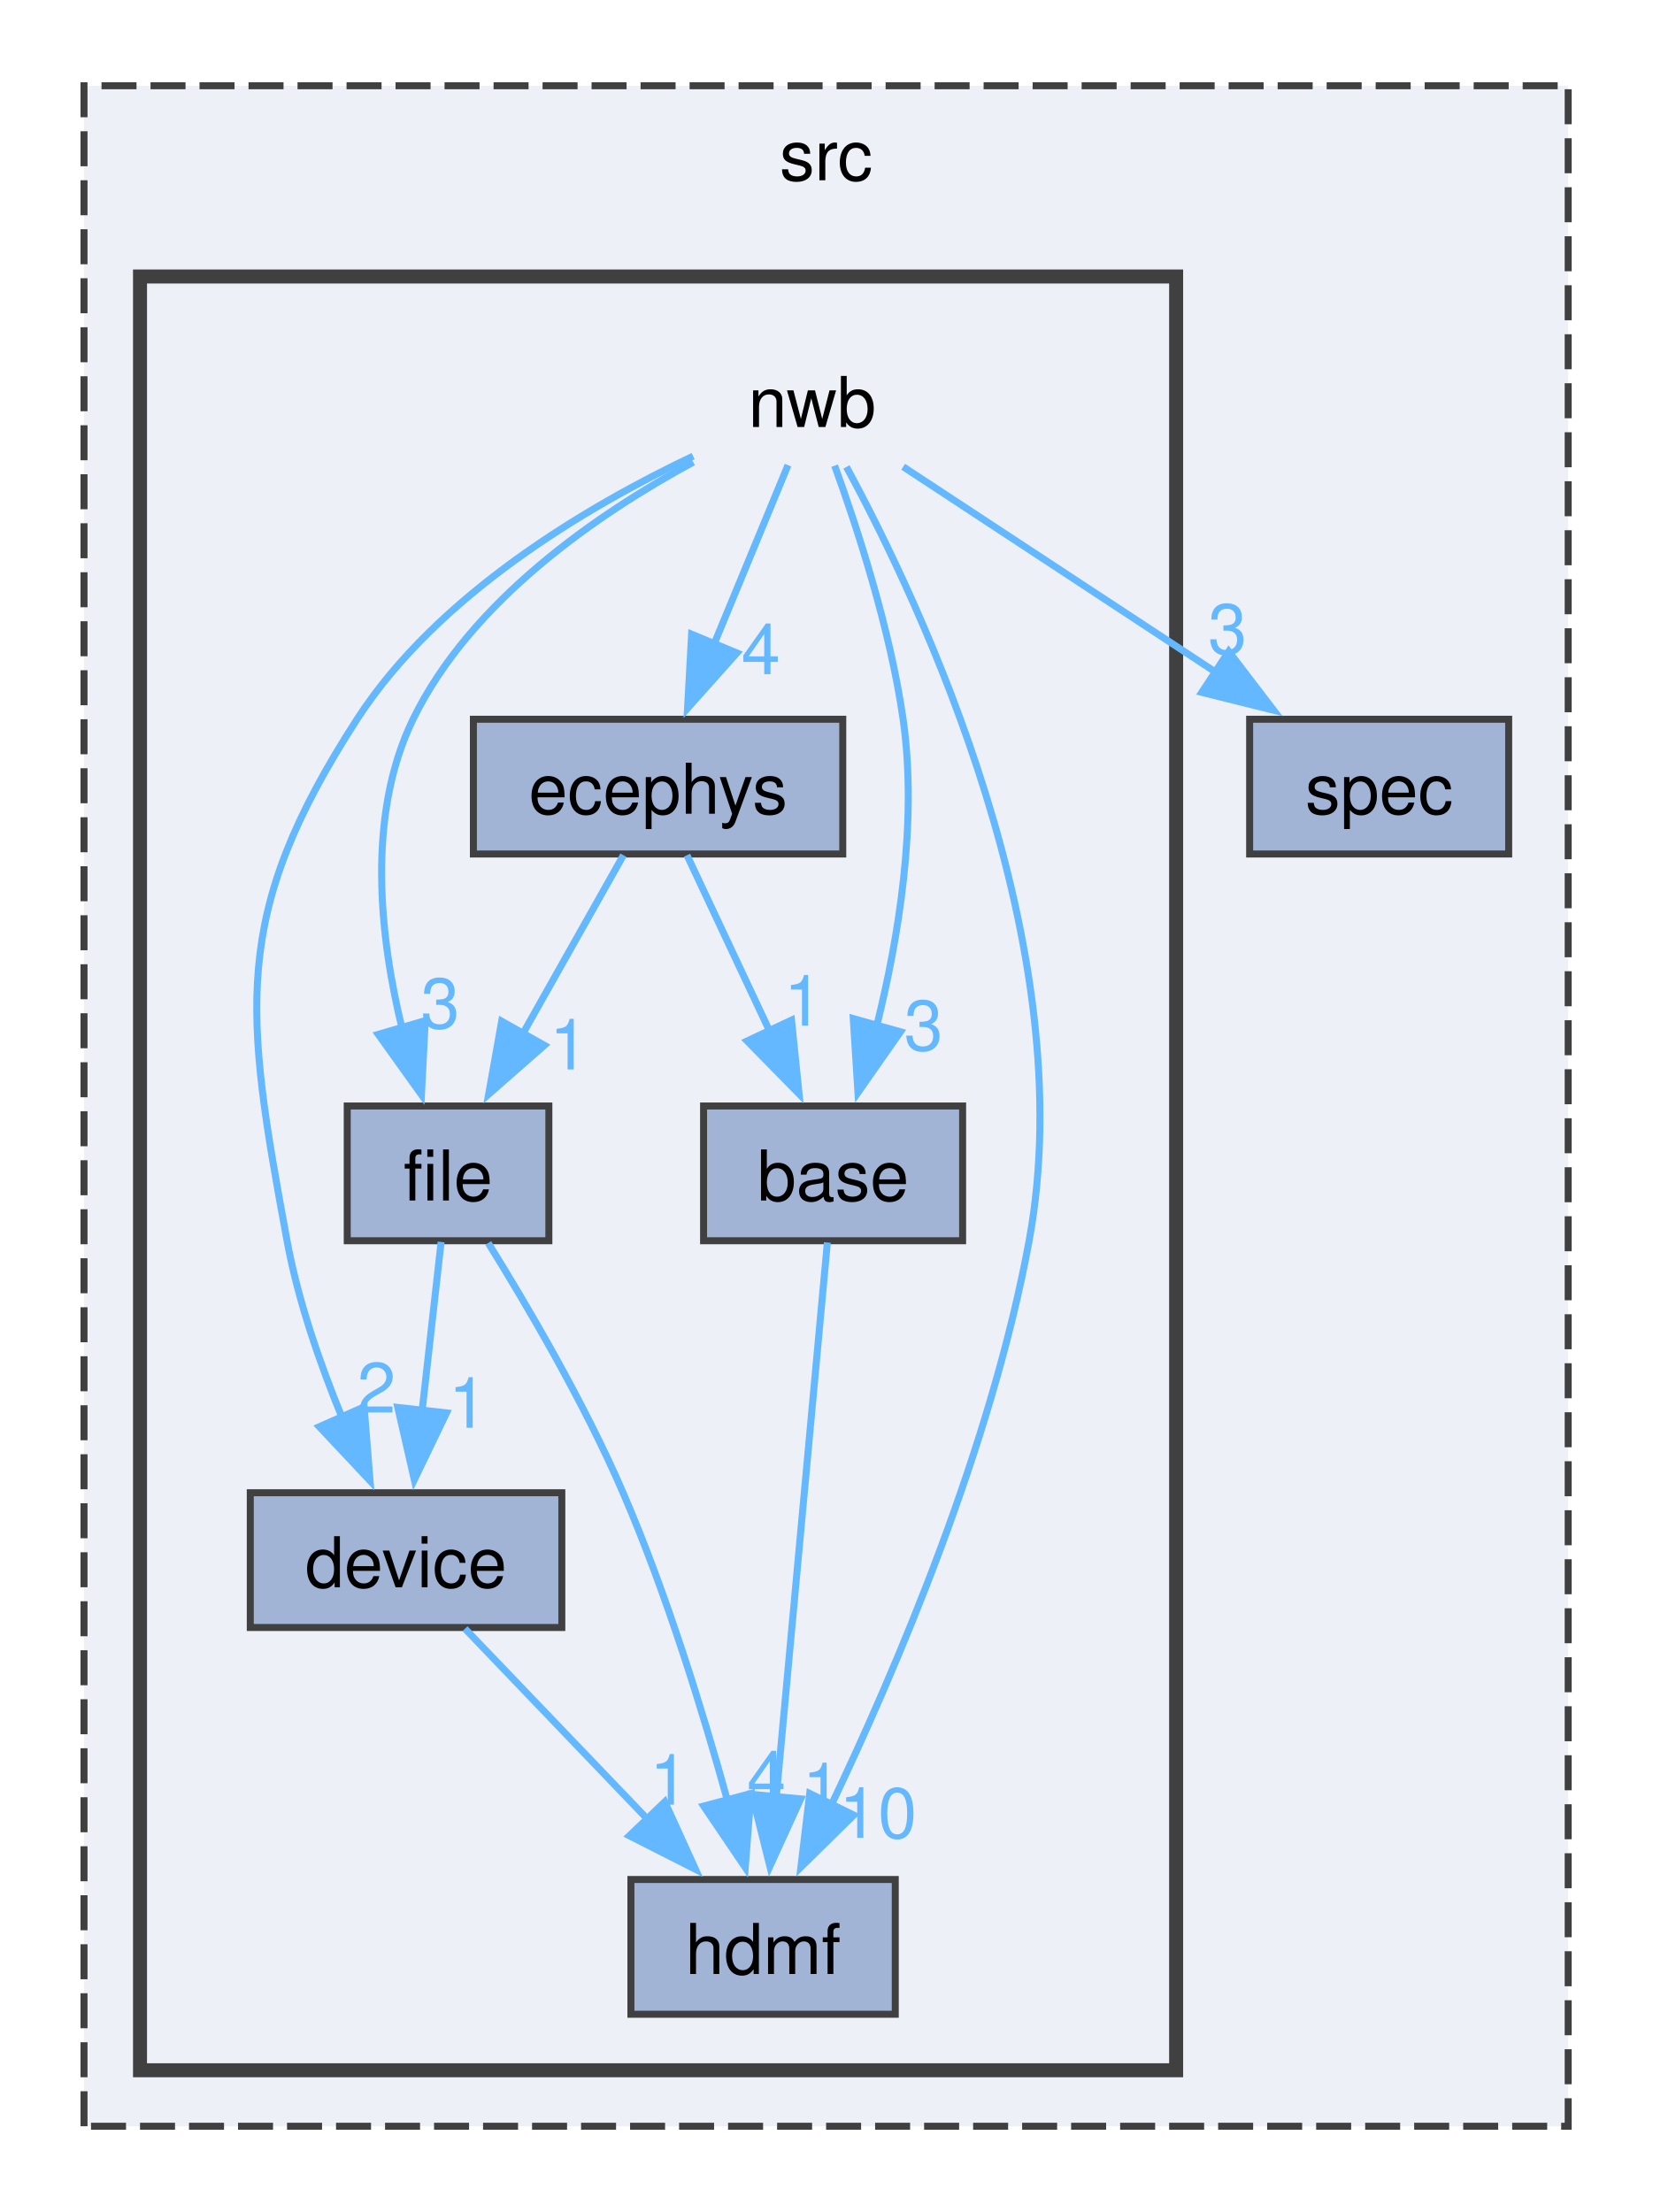
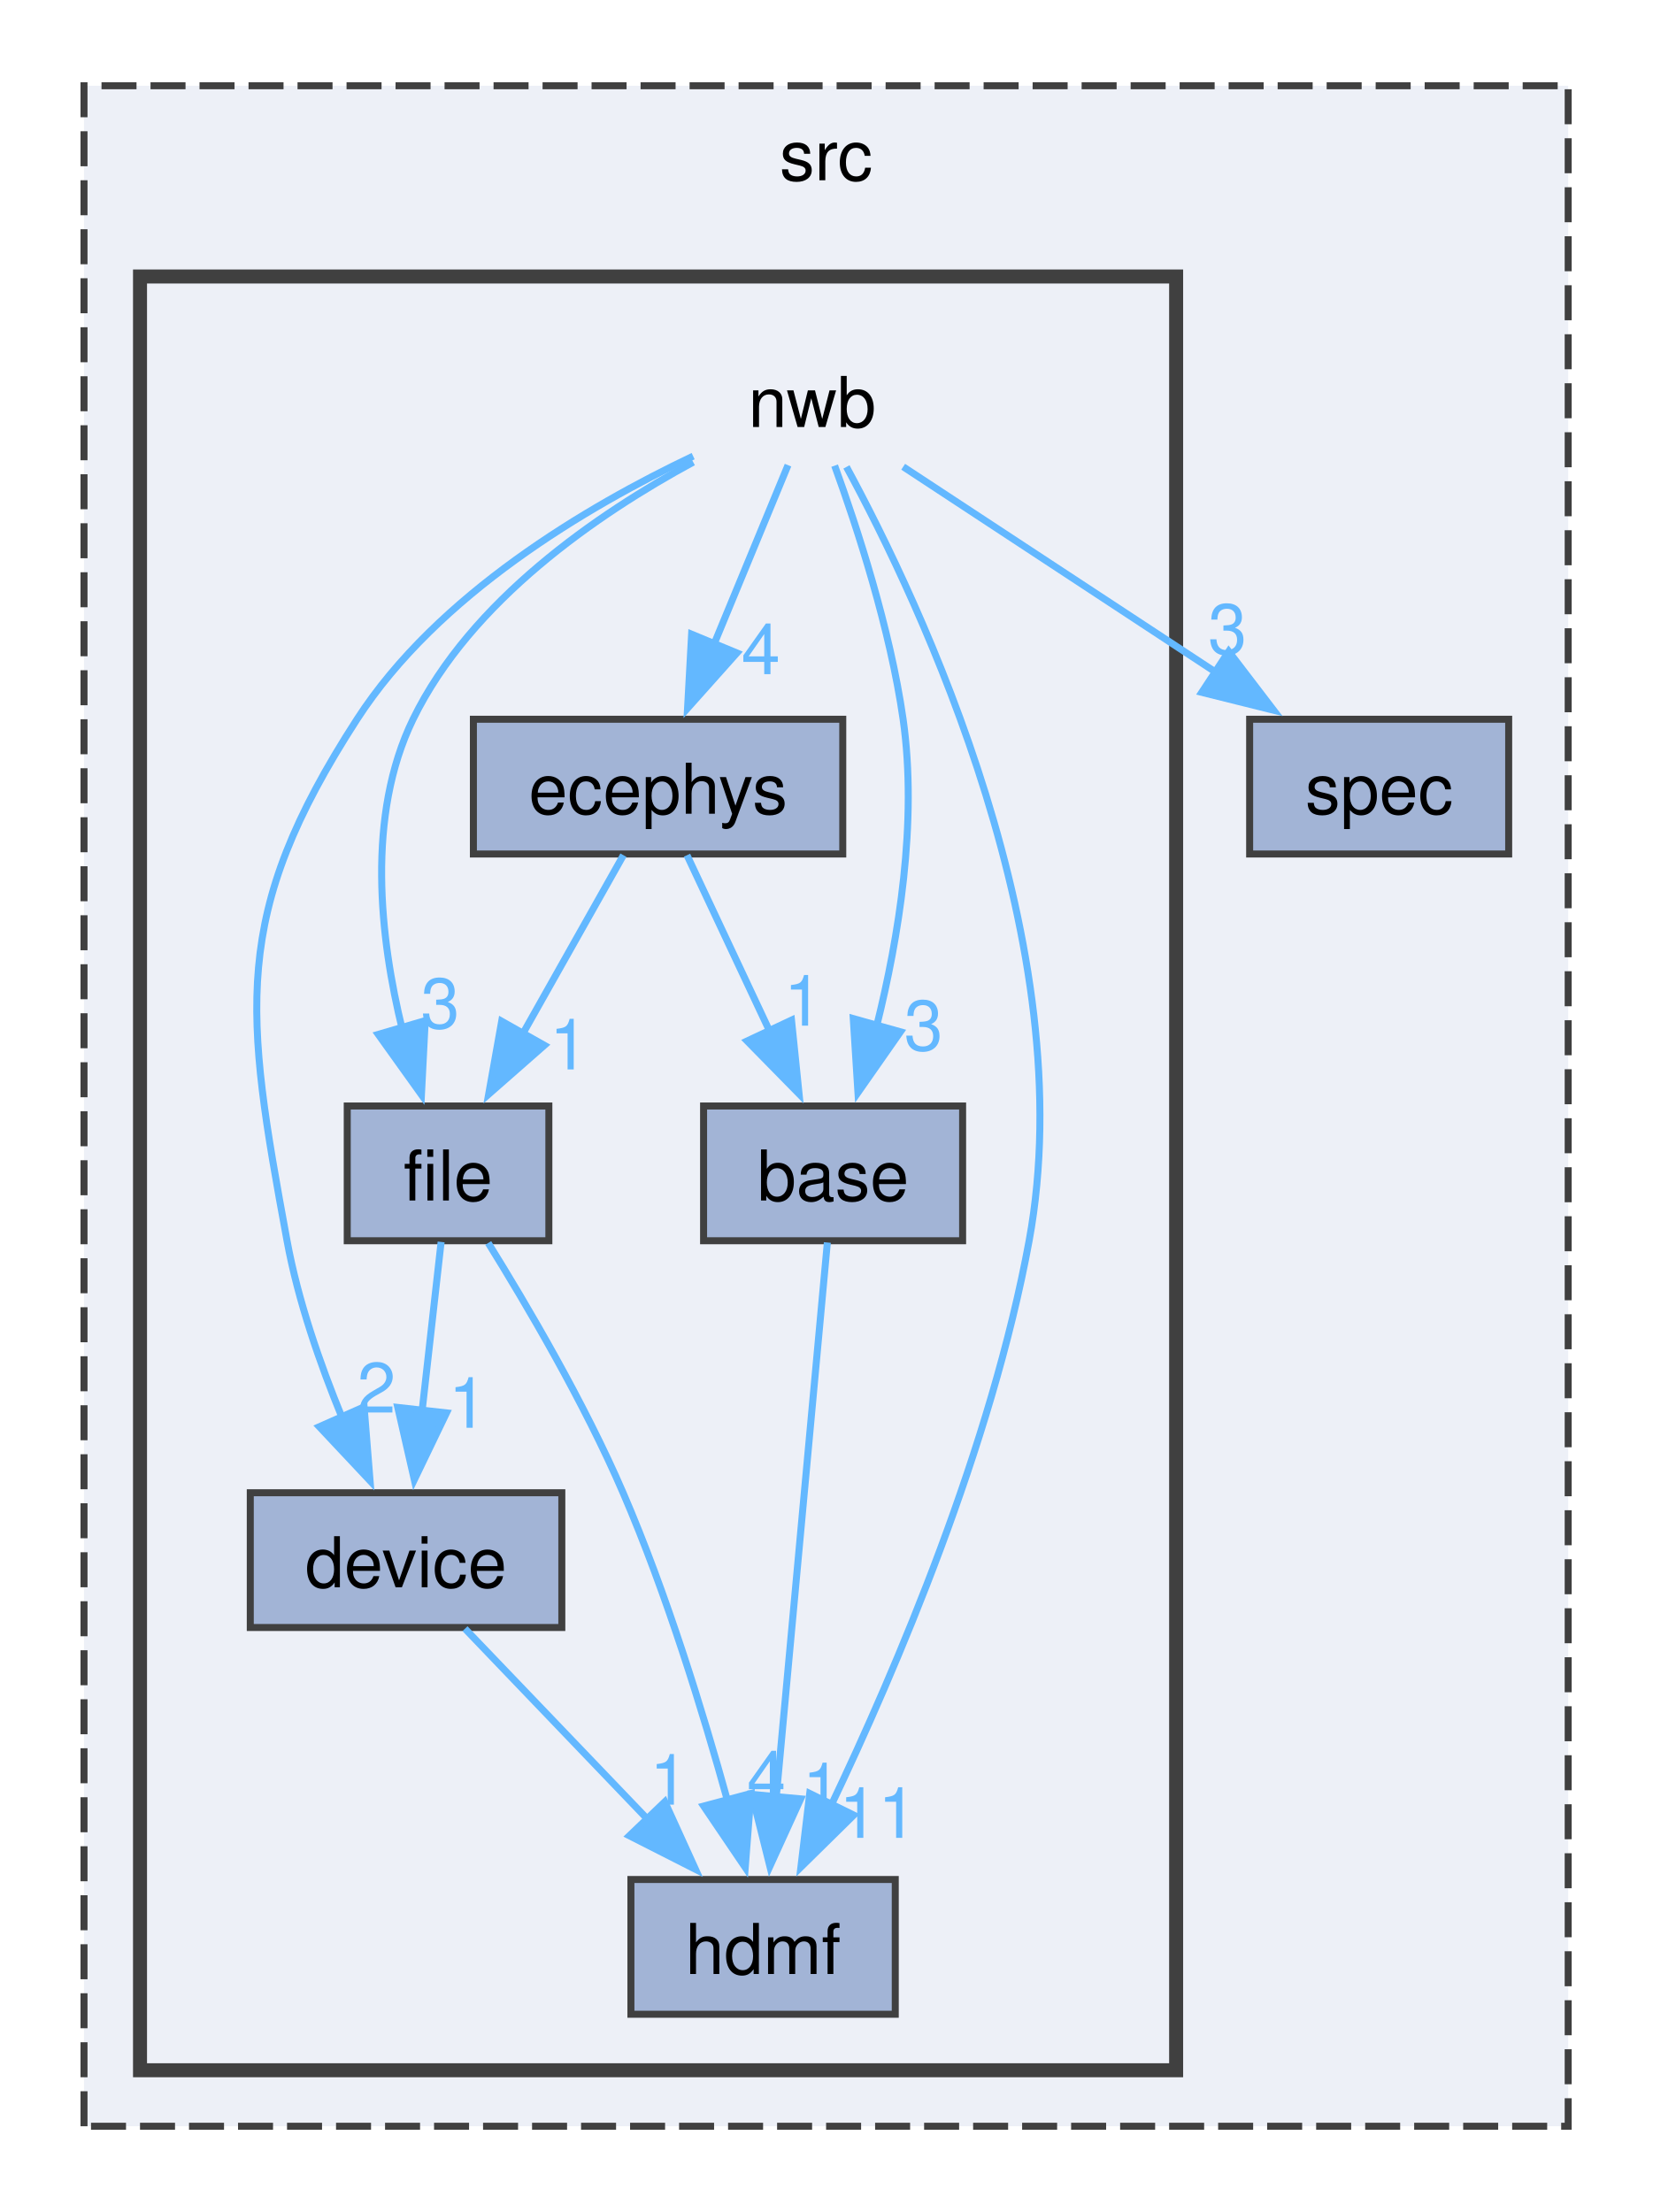
<svg xmlns="http://www.w3.org/2000/svg" xmlns:xlink="http://www.w3.org/1999/xlink" width="236pt" height="316pt" viewBox="0.00 0.00 236.00 315.50">
  <g id="graph0" class="graph" transform="scale(1 1) rotate(0) translate(4 311.5)">
    <g id="clust1" class="cluster">
      <g id="a_clust1">
        <a xlink:href="dir_68267d1309a1af8e8297ef4c3efbcdba.html" target="_top" xlink:title="src">
          <polygon fill="#edf0f7" stroke="#404040" stroke-dasharray="5,2" points="8,-8 8,-299.5 220,-299.5 220,-8 8,-8" />
          <text text-anchor="middle" x="114" y="-286" font-family="Helvetica,sans-Serif" font-size="10.00">src</text>
        </a>
      </g>
    </g>
    <g id="clust2" class="cluster">
      <g id="a_clust2">
        <a xlink:href="dir_3875c1e54b4d5fadc95eea4e5fdc191f.html" target="_top">
          <polygon fill="#edf0f7" stroke="#404040" stroke-width="2" points="16,-16 16,-272.25 164,-272.25 164,-16 16,-16" />
        </a>
      </g>
    </g>
    <g id="node1" class="node">
      <g id="a_node1">
        <a xlink:href="dir_f7b006e91d0dca03ab8c40dbc00ee65e.html" target="_top" xlink:title="spec">
          <polygon fill="#a2b4d6" stroke="#404040" points="211.5,-209 174.5,-209 174.5,-189.75 211.5,-189.75 211.5,-209" />
          <text text-anchor="middle" x="193" y="-195.5" font-family="Helvetica,sans-Serif" font-size="10.00">spec</text>
        </a>
      </g>
    </g>
    <g id="node2" class="node">
      <text text-anchor="middle" x="112" y="-250.75" font-family="Helvetica,sans-Serif" font-size="10.00">nwb</text>
    </g>
    <g id="edge6" class="edge">
      <g id="a_edge6">
        <a xlink:href="dir_000009_000011.html" target="_top">
          <path fill="none" stroke="#63b8ff" d="M125.01,-245.07C137.08,-237.14 155.3,-225.16 169.84,-215.6" />
          <polygon fill="#63b8ff" stroke="#63b8ff" points="171.51,-218.69 177.94,-210.28 167.66,-212.84 171.51,-218.69" />
        </a>
      </g>
      <g id="a_edge6-headlabel">
        <a xlink:href="dir_000009_000011.html" target="_top" xlink:title="3">
          <text text-anchor="middle" x="171.33" y="-218.33" font-family="Helvetica,sans-Serif" font-size="10.00" fill="#63b8ff">3</text>
        </a>
      </g>
    </g>
    <g id="node3" class="node">
      <g id="a_node3">
        <a xlink:href="dir_2c5b7fd6b972088aa6b0c8b33452cfb2.html" target="_top" xlink:title="base">
          <polygon fill="#a2b4d6" stroke="#404040" points="133.5,-153.75 96.5,-153.75 96.5,-134.5 133.5,-134.5 133.5,-153.75" />
          <text text-anchor="middle" x="115" y="-140.25" font-family="Helvetica,sans-Serif" font-size="10.00">base</text>
        </a>
      </g>
    </g>
    <g id="edge2" class="edge">
      <g id="a_edge2">
        <a xlink:href="dir_000009_000000.html" target="_top">
          <path fill="none" stroke="#63b8ff" d="M115.22,-245.23C118.44,-236.37 123.15,-221.94 125,-209 127.09,-194.33 124.37,-177.81 121.24,-165.24" />
          <polygon fill="#63b8ff" stroke="#63b8ff" points="124.62,-164.35 118.55,-155.67 117.88,-166.24 124.62,-164.35" />
        </a>
      </g>
      <g id="a_edge2-headlabel">
        <a xlink:href="dir_000009_000000.html" target="_top" xlink:title="3">
          <text text-anchor="middle" x="127.92" y="-161.71" font-family="Helvetica,sans-Serif" font-size="10.00" fill="#63b8ff">3</text>
        </a>
      </g>
    </g>
    <g id="node4" class="node">
      <g id="a_node4">
        <a xlink:href="dir_768b474e02849cb20a8de3864ffdf8c9.html" target="_top" xlink:title="device">
          <polygon fill="#a2b4d6" stroke="#404040" points="76.25,-98.5 31.75,-98.5 31.75,-79.25 76.25,-79.25 76.25,-98.5" />
          <text text-anchor="middle" x="54" y="-85" font-family="Helvetica,sans-Serif" font-size="10.00">device</text>
        </a>
      </g>
    </g>
    <g id="edge4" class="edge">
      <g id="a_edge4">
        <a xlink:href="dir_000009_000003.html" target="_top">
          <path fill="none" stroke="#63b8ff" d="M95.01,-246.59C79.92,-239.42 58.52,-226.82 47,-209 28.86,-180.95 30.95,-167.36 37,-134.5 38.57,-125.95 41.71,-116.91 44.87,-109.22" />
          <polygon fill="#63b8ff" stroke="#63b8ff" points="48.01,-110.77 48.86,-100.21 41.61,-107.93 48.01,-110.77" />
        </a>
      </g>
      <g id="a_edge4-headlabel">
        <a xlink:href="dir_000009_000003.html" target="_top" xlink:title="2">
          <text text-anchor="middle" x="49.77" y="-109.95" font-family="Helvetica,sans-Serif" font-size="10.00" fill="#63b8ff">2</text>
        </a>
      </g>
    </g>
    <g id="node5" class="node">
      <g id="a_node5">
        <a xlink:href="dir_233c518972f8f5648ed7849c4d3f4524.html" target="_top" xlink:title="ecephys">
          <polygon fill="#a2b4d6" stroke="#404040" points="116.38,-209 63.62,-209 63.62,-189.75 116.38,-189.75 116.38,-209" />
          <text text-anchor="middle" x="90" y="-195.5" font-family="Helvetica,sans-Serif" font-size="10.00">ecephys</text>
        </a>
      </g>
    </g>
    <g id="edge1" class="edge">
      <g id="a_edge1">
        <a xlink:href="dir_000009_000005.html" target="_top">
          <path fill="none" stroke="#63b8ff" d="M108.56,-245.3C105.74,-238.47 101.63,-228.52 97.99,-219.72" />
          <polygon fill="#63b8ff" stroke="#63b8ff" points="101.26,-218.47 94.21,-210.57 94.79,-221.15 101.26,-218.47" />
        </a>
      </g>
      <g id="a_edge1-headlabel">
        <a xlink:href="dir_000009_000005.html" target="_top" xlink:title="4">
          <text text-anchor="middle" x="104.68" y="-215.44" font-family="Helvetica,sans-Serif" font-size="10.00" fill="#63b8ff">4</text>
        </a>
      </g>
    </g>
    <g id="node6" class="node">
      <g id="a_node6">
        <a xlink:href="dir_f14b33441b8f3c4a1a213ba2de2e3c66.html" target="_top" xlink:title="file">
          <polygon fill="#a2b4d6" stroke="#404040" points="74.4,-153.75 45.6,-153.75 45.6,-134.5 74.4,-134.5 74.4,-153.75" />
          <text text-anchor="middle" x="60" y="-140.25" font-family="Helvetica,sans-Serif" font-size="10.00">file</text>
        </a>
      </g>
    </g>
    <g id="edge5" class="edge">
      <g id="a_edge5">
        <a xlink:href="dir_000009_000006.html" target="_top">
          <path fill="none" stroke="#63b8ff" d="M95.02,-245.73C81.41,-238.36 63.26,-225.95 55,-209 48.29,-195.22 50.25,-177.76 53.49,-164.59" />
          <polygon fill="#63b8ff" stroke="#63b8ff" points="56.74,-165.95 56.2,-155.36 50.03,-163.98 56.74,-165.95" />
        </a>
      </g>
      <g id="a_edge5-headlabel">
        <a xlink:href="dir_000009_000006.html" target="_top" xlink:title="3">
          <text text-anchor="middle" x="58.88" y="-164.87" font-family="Helvetica,sans-Serif" font-size="10.00" fill="#63b8ff">3</text>
        </a>
      </g>
    </g>
    <g id="node7" class="node">
      <g id="a_node7">
        <a xlink:href="dir_42a4622eeadeb301e554ade53994b57b.html" target="_top" xlink:title="hdmf">
          <polygon fill="#a2b4d6" stroke="#404040" points="123.88,-43.25 86.12,-43.25 86.12,-24 123.88,-24 123.88,-43.25" />
          <text text-anchor="middle" x="105" y="-29.75" font-family="Helvetica,sans-Serif" font-size="10.00">hdmf</text>
        </a>
      </g>
    </g>
    <g id="edge3" class="edge">
      <g id="a_edge3">
        <a xlink:href="dir_000009_000008.html" target="_top">
          <path fill="none" stroke="#63b8ff" d="M116.91,-245.05C127.46,-225.6 150.73,-176.54 143,-134.5 137.62,-105.21 124.05,-73.39 114.67,-53.73" />
          <polygon fill="#63b8ff" stroke="#63b8ff" points="117.95,-52.45 110.4,-45.02 111.66,-55.54 117.95,-52.45" />
        </a>
      </g>
      <g id="a_edge3-headlabel">
-         <a xlink:href="dir_000009_000008.html" target="_top" xlink:title="10">
-           <text text-anchor="middle" x="121.41" y="-49.2" font-family="Helvetica,sans-Serif" font-size="10.00" fill="#63b8ff">10</text>
+         <a xlink:href="dir_000009_000008.html" target="_top" xlink:title="11">
+           <text text-anchor="middle" x="121.41" y="-49.2" font-family="Helvetica,sans-Serif" font-size="10.00" fill="#63b8ff">11</text>
        </a>
      </g>
    </g>
    <g id="edge7" class="edge">
      <g id="a_edge7">
        <a xlink:href="dir_000000_000008.html" target="_top">
          <path fill="none" stroke="#63b8ff" d="M114.18,-134.25C112.59,-117 109.05,-78.58 106.86,-54.81" />
          <polygon fill="#63b8ff" stroke="#63b8ff" points="110.37,-54.77 105.97,-45.13 103.4,-55.41 110.37,-54.77" />
        </a>
      </g>
      <g id="a_edge7-headlabel">
        <a xlink:href="dir_000000_000008.html" target="_top" xlink:title="1">
          <text text-anchor="middle" x="113.39" y="-52.71" font-family="Helvetica,sans-Serif" font-size="10.00" fill="#63b8ff">1</text>
        </a>
      </g>
    </g>
    <g id="edge8" class="edge">
      <g id="a_edge8">
        <a xlink:href="dir_000003_000008.html" target="_top">
          <path fill="none" stroke="#63b8ff" d="M62.42,-79.08C69.54,-71.65 79.94,-60.79 88.69,-51.66" />
          <polygon fill="#63b8ff" stroke="#63b8ff" points="90.96,-54.35 95.35,-44.7 85.9,-49.5 90.96,-54.35" />
        </a>
      </g>
      <g id="a_edge8-headlabel">
        <a xlink:href="dir_000003_000008.html" target="_top" xlink:title="1">
          <text text-anchor="middle" x="91.57" y="-53.94" font-family="Helvetica,sans-Serif" font-size="10.00" fill="#63b8ff">1</text>
        </a>
      </g>
    </g>
    <g id="edge9" class="edge">
      <g id="a_edge9">
        <a xlink:href="dir_000005_000000.html" target="_top">
          <path fill="none" stroke="#63b8ff" d="M94.13,-189.58C97.33,-182.76 101.89,-173.06 105.93,-164.45" />
          <polygon fill="#63b8ff" stroke="#63b8ff" points="109.06,-166.02 110.14,-155.48 102.72,-163.04 109.06,-166.02" />
        </a>
      </g>
      <g id="a_edge9-headlabel">
        <a xlink:href="dir_000005_000000.html" target="_top" xlink:title="1">
          <text text-anchor="middle" x="110.74" y="-165.23" font-family="Helvetica,sans-Serif" font-size="10.00" fill="#63b8ff">1</text>
        </a>
      </g>
    </g>
    <g id="edge10" class="edge">
      <g id="a_edge10">
        <a xlink:href="dir_000005_000006.html" target="_top">
          <path fill="none" stroke="#63b8ff" d="M85.05,-189.58C81.12,-182.61 75.49,-172.62 70.56,-163.87" />
          <polygon fill="#63b8ff" stroke="#63b8ff" points="73.76,-162.42 65.8,-155.43 67.66,-165.86 73.76,-162.42" />
        </a>
      </g>
      <g id="a_edge10-headlabel">
        <a xlink:href="dir_000005_000006.html" target="_top" xlink:title="1">
          <text text-anchor="middle" x="77.26" y="-158.97" font-family="Helvetica,sans-Serif" font-size="10.00" fill="#63b8ff">1</text>
        </a>
      </g>
    </g>
    <g id="edge12" class="edge">
      <g id="a_edge12">
        <a xlink:href="dir_000006_000003.html" target="_top">
          <path fill="none" stroke="#63b8ff" d="M59.01,-134.33C58.27,-127.74 57.22,-118.46 56.28,-110.07" />
          <polygon fill="#63b8ff" stroke="#63b8ff" points="59.78,-109.91 55.18,-100.36 52.82,-110.69 59.78,-109.91" />
        </a>
      </g>
      <g id="a_edge12-headlabel">
        <a xlink:href="dir_000006_000003.html" target="_top" xlink:title="1">
          <text text-anchor="middle" x="62.83" y="-107.78" font-family="Helvetica,sans-Serif" font-size="10.00" fill="#63b8ff">1</text>
        </a>
      </g>
    </g>
    <g id="edge11" class="edge">
      <g id="a_edge11">
        <a xlink:href="dir_000006_000008.html" target="_top">
          <path fill="none" stroke="#63b8ff" d="M65.74,-134.18C71.22,-125.36 79.45,-111.38 85,-98.5 91.21,-84.11 96.42,-67.15 99.97,-54.32" />
          <polygon fill="#63b8ff" stroke="#63b8ff" points="103.27,-55.54 102.45,-44.97 96.51,-53.74 103.27,-55.54" />
        </a>
      </g>
      <g id="a_edge11-headlabel">
        <a xlink:href="dir_000006_000008.html" target="_top" xlink:title="4">
          <text text-anchor="middle" x="105.48" y="-54.4" font-family="Helvetica,sans-Serif" font-size="10.00" fill="#63b8ff">4</text>
        </a>
      </g>
    </g>
  </g>
</svg>
